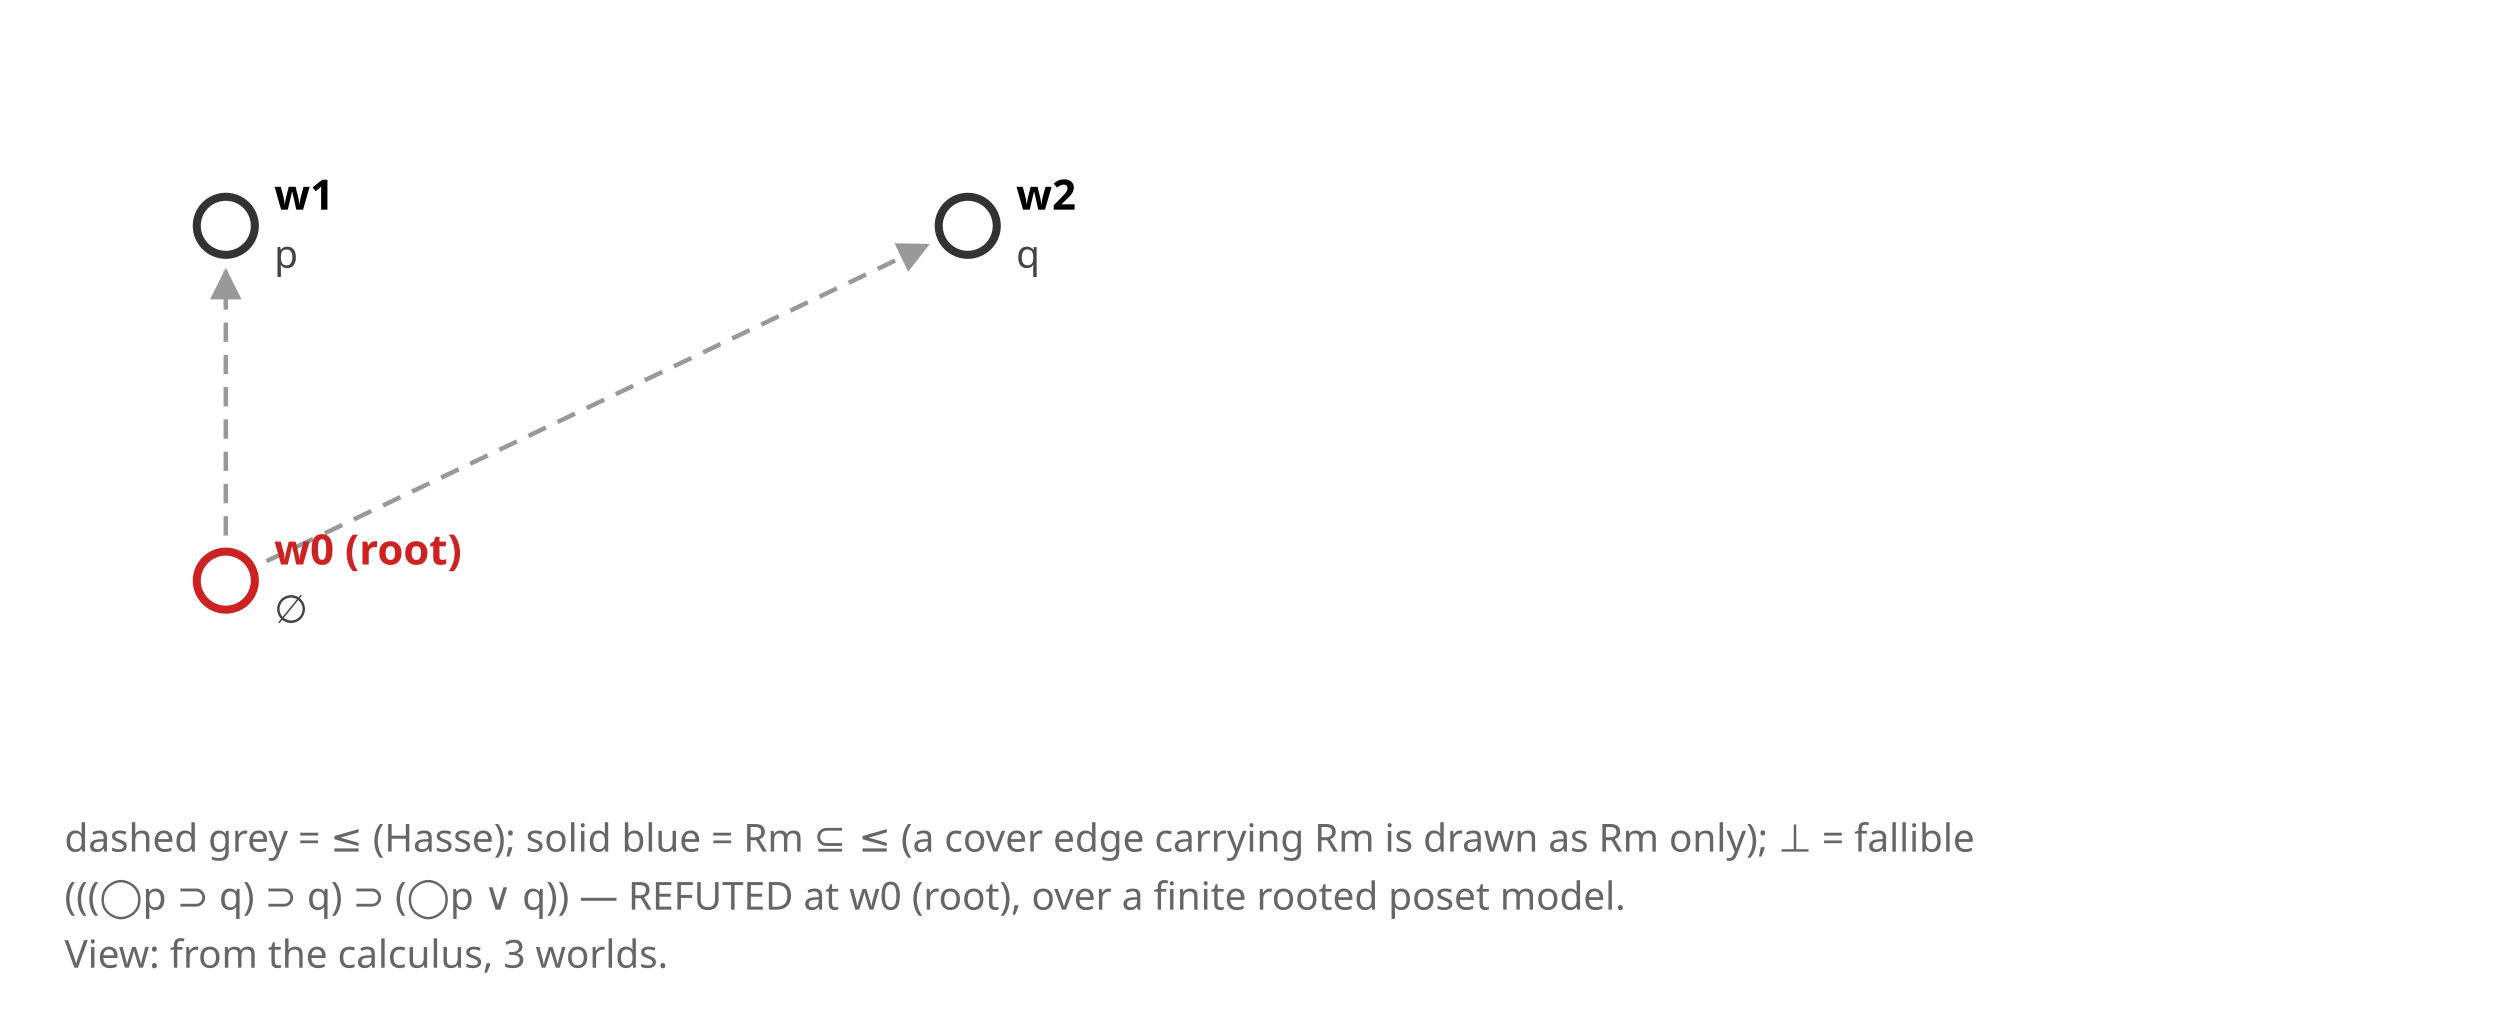
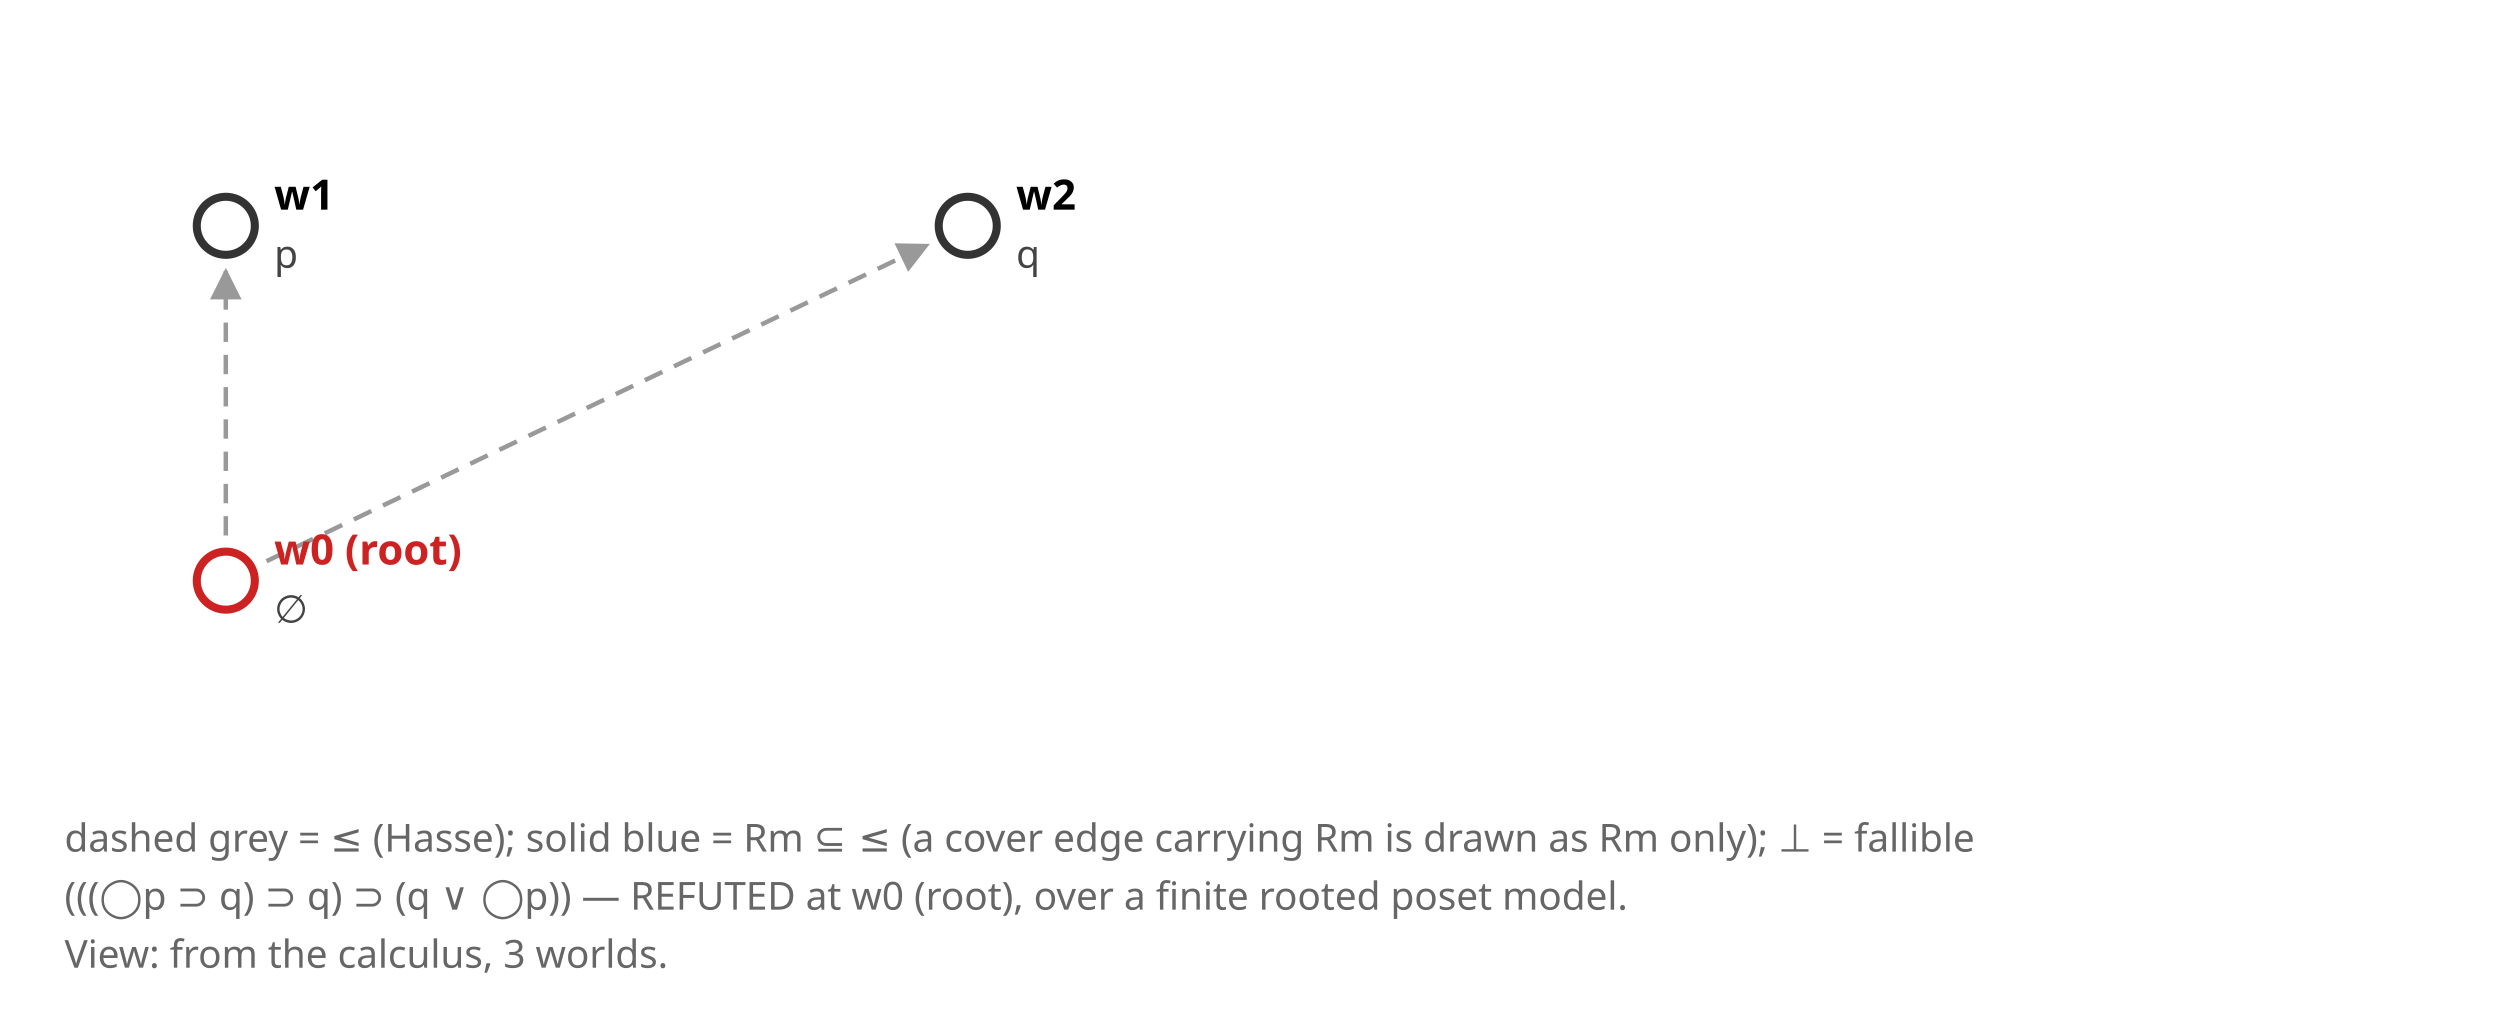
<svg xmlns="http://www.w3.org/2000/svg" width="775" height="314" viewBox="0 0 775 314">
  <rect width="100%" height="100%" fill="white" />
  <defs>
    <marker id="aLe" viewBox="0 0 10 10" refX="9" refY="5" markerWidth="7" markerHeight="7" orient="auto-start-reverse">
      <path d="M 0 0 L 10 5 L 0 10 z" fill="#999" />
    </marker>
    <marker id="aRm" viewBox="0 0 10 10" refX="9" refY="5" markerWidth="7" markerHeight="7" orient="auto-start-reverse">
      <path d="M 0 0 L 10 5 L 0 10 z" fill="#2266cc" />
    </marker>
  </defs>
  <line x1="70" y1="166" x2="70" y2="84" stroke="#999" stroke-width="1.4" stroke-dasharray="6,4" marker-end="url(#aLe)" />
  <line x1="82.63" y1="173.96" x2="287.37" y2="76.04" stroke="#999" stroke-width="1.4" stroke-dasharray="6,4" marker-end="url(#aLe)" />
  <g>
    <circle cx="70" cy="180" r="9" fill="white" stroke="#cc2222" stroke-width="2.5" />
    <text x="85" y="175" font-family="sans-serif" font-size="13" font-weight="bold" fill="#cc2222">w0 (root)</text>
    <text x="85" y="193" font-family="sans-serif" font-size="12" fill="#444">∅</text>
  </g>
  <g>
    <circle cx="70" cy="70" r="9" fill="white" stroke="#333" stroke-width="2.5" />
    <text x="85" y="65" font-family="sans-serif" font-size="13" font-weight="bold">w1</text>
    <text x="85" y="83" font-family="sans-serif" font-size="12" fill="#444">p</text>
  </g>
  <g>
    <circle cx="300" cy="70" r="9" fill="white" stroke="#333" stroke-width="2.5" />
    <text x="315" y="65" font-family="sans-serif" font-size="13" font-weight="bold">w2</text>
    <text x="315" y="83" font-family="sans-serif" font-size="12" fill="#444">q</text>
  </g>
  <text x="20" y="264" font-family="sans-serif" font-size="12" fill="#666">dashed grey = ≤ (Hasse); solid blue = Rm ⊆ ≤ (a cover edge carrying Rm is drawn as Rm only); ⊥ = fallible</text>
-   <text x="20" y="282" font-family="sans-serif" font-size="12" fill="#666">(((◯p ⊃ q) ⊃ q) ⊃ (◯p ∨ q))  —  REFUTED at w0 (root), over a finite rooted poset model.</text>
+   <text x="20" y="282" font-family="sans-serif" font-size="12" fill="#666">(((◯p ⊃ q) ⊃ q) ⊃ (q ∨ ◯p))  —  REFUTED at w0 (root), over a finite rooted poset model.</text>
  <text x="20" y="300" font-family="sans-serif" font-size="12" fill="#666">View: from the calculus, 3 worlds.</text>
</svg>
